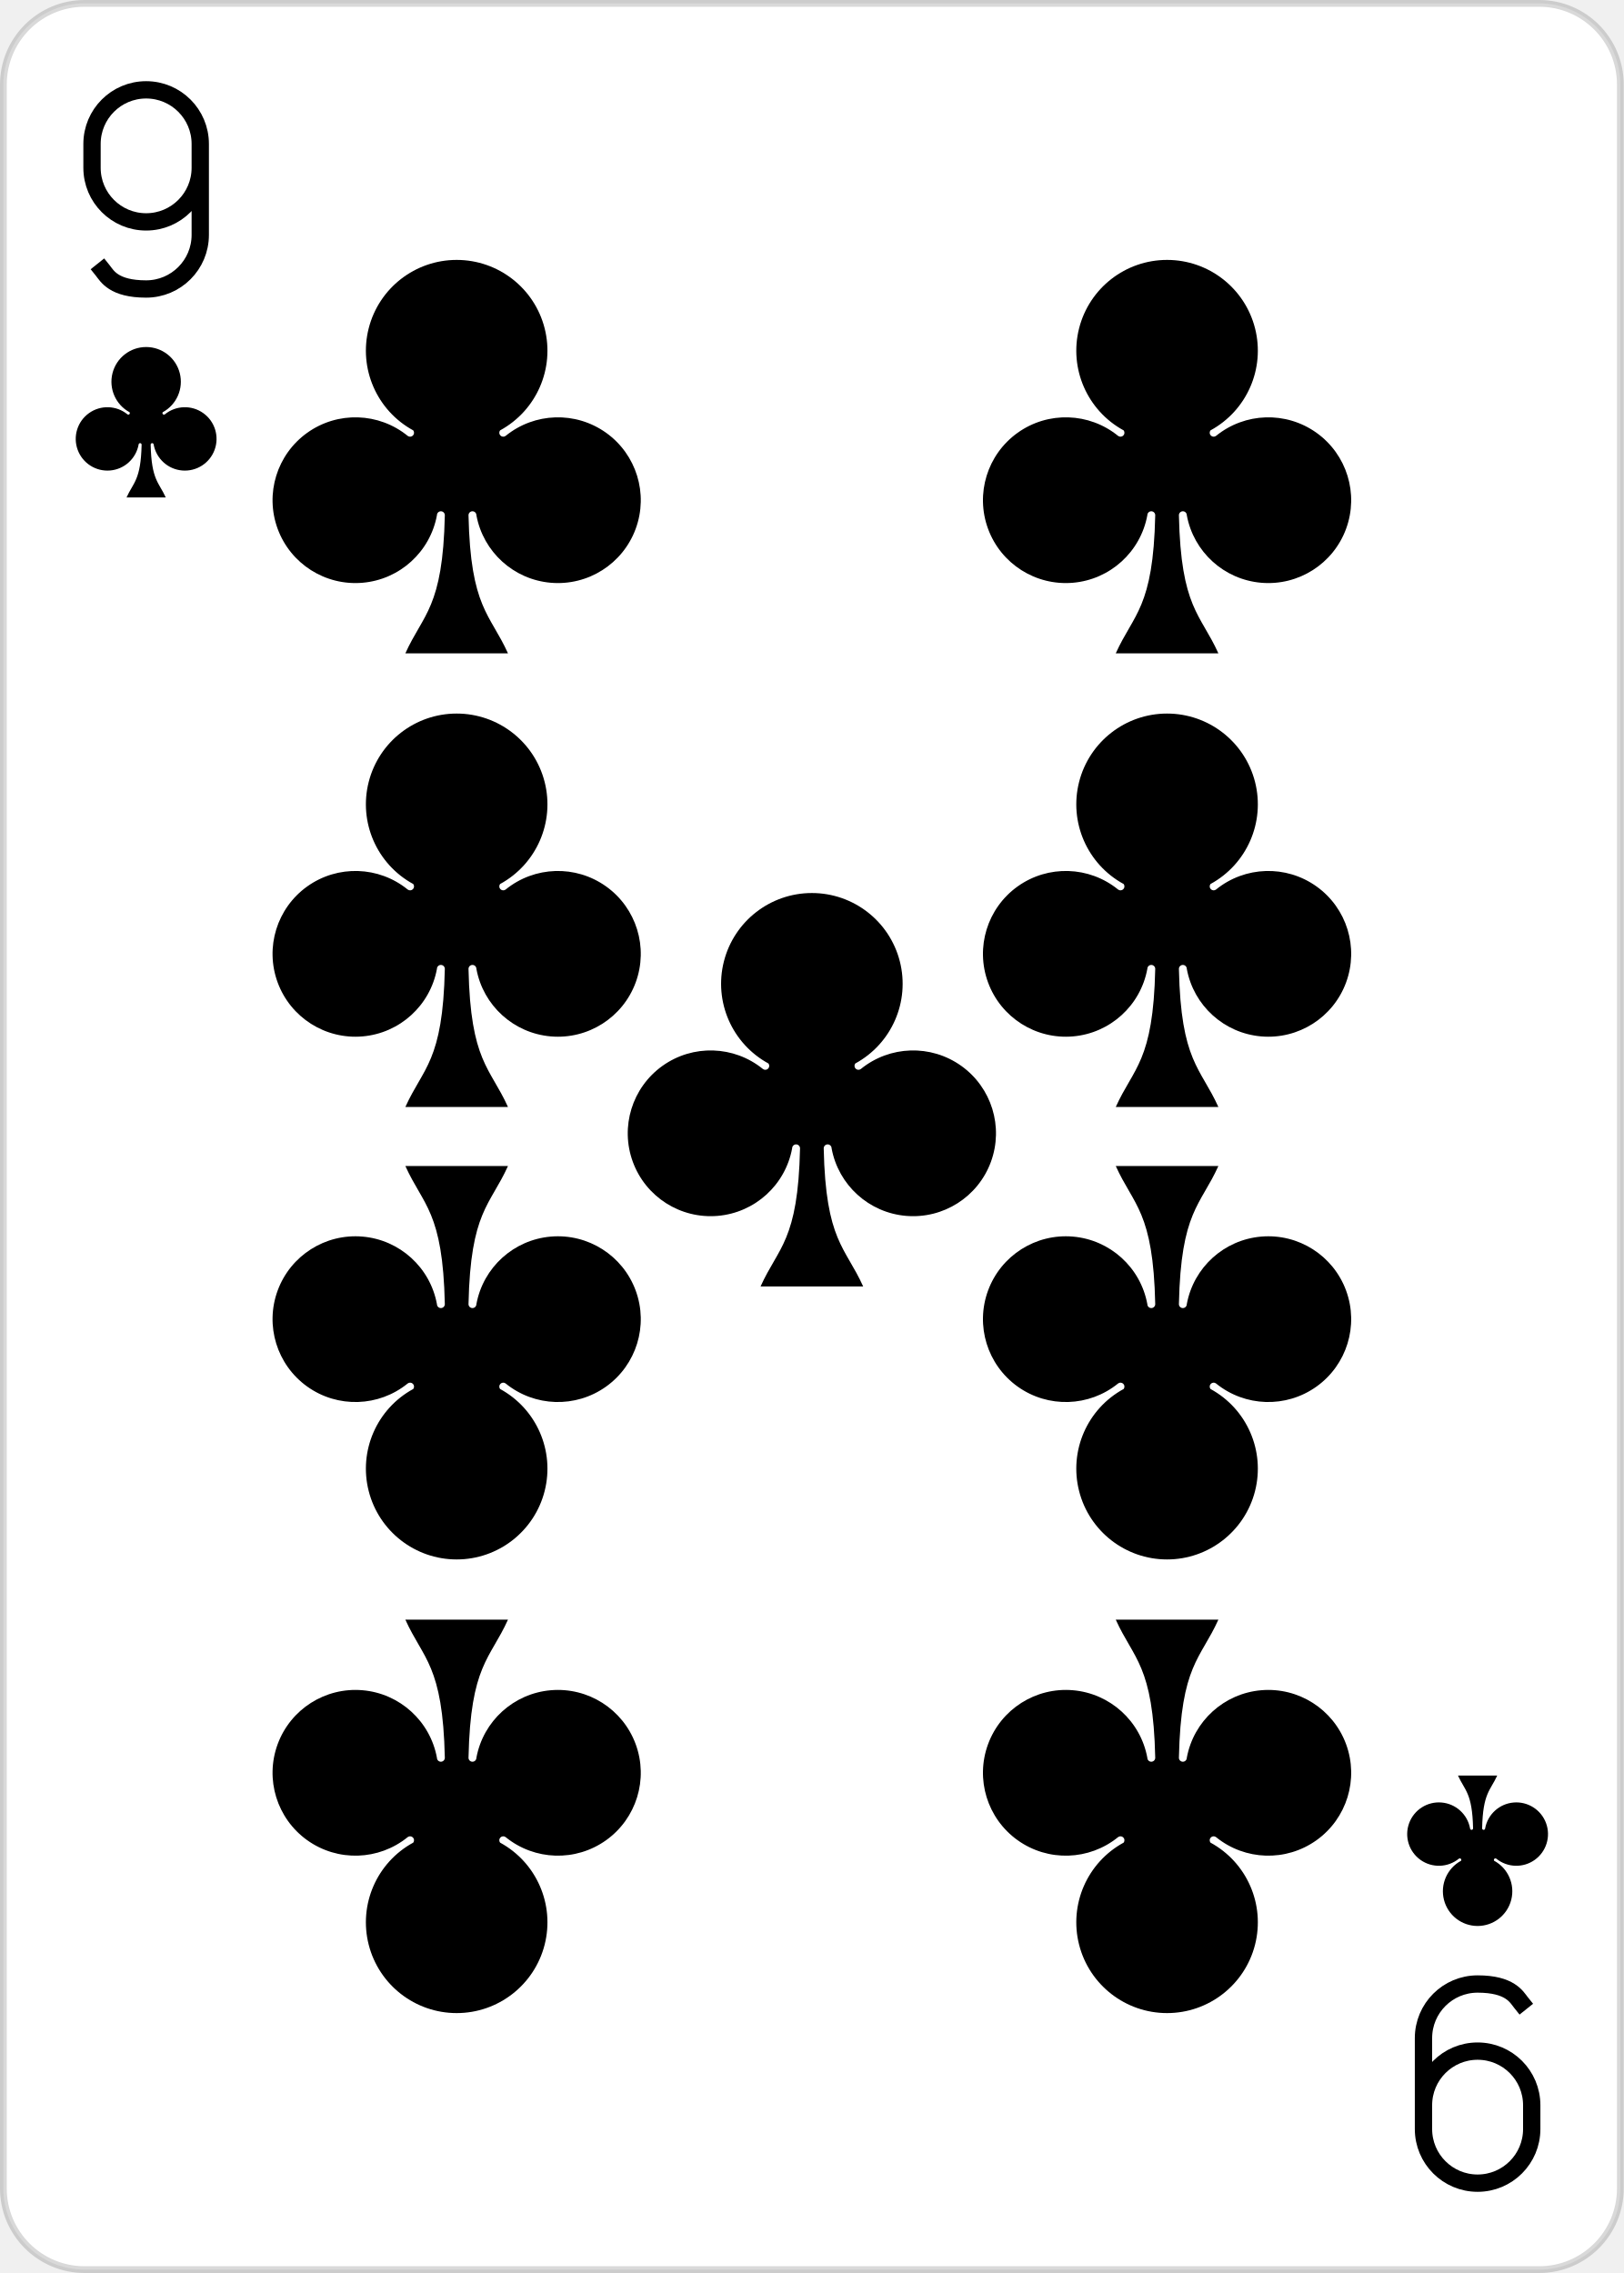
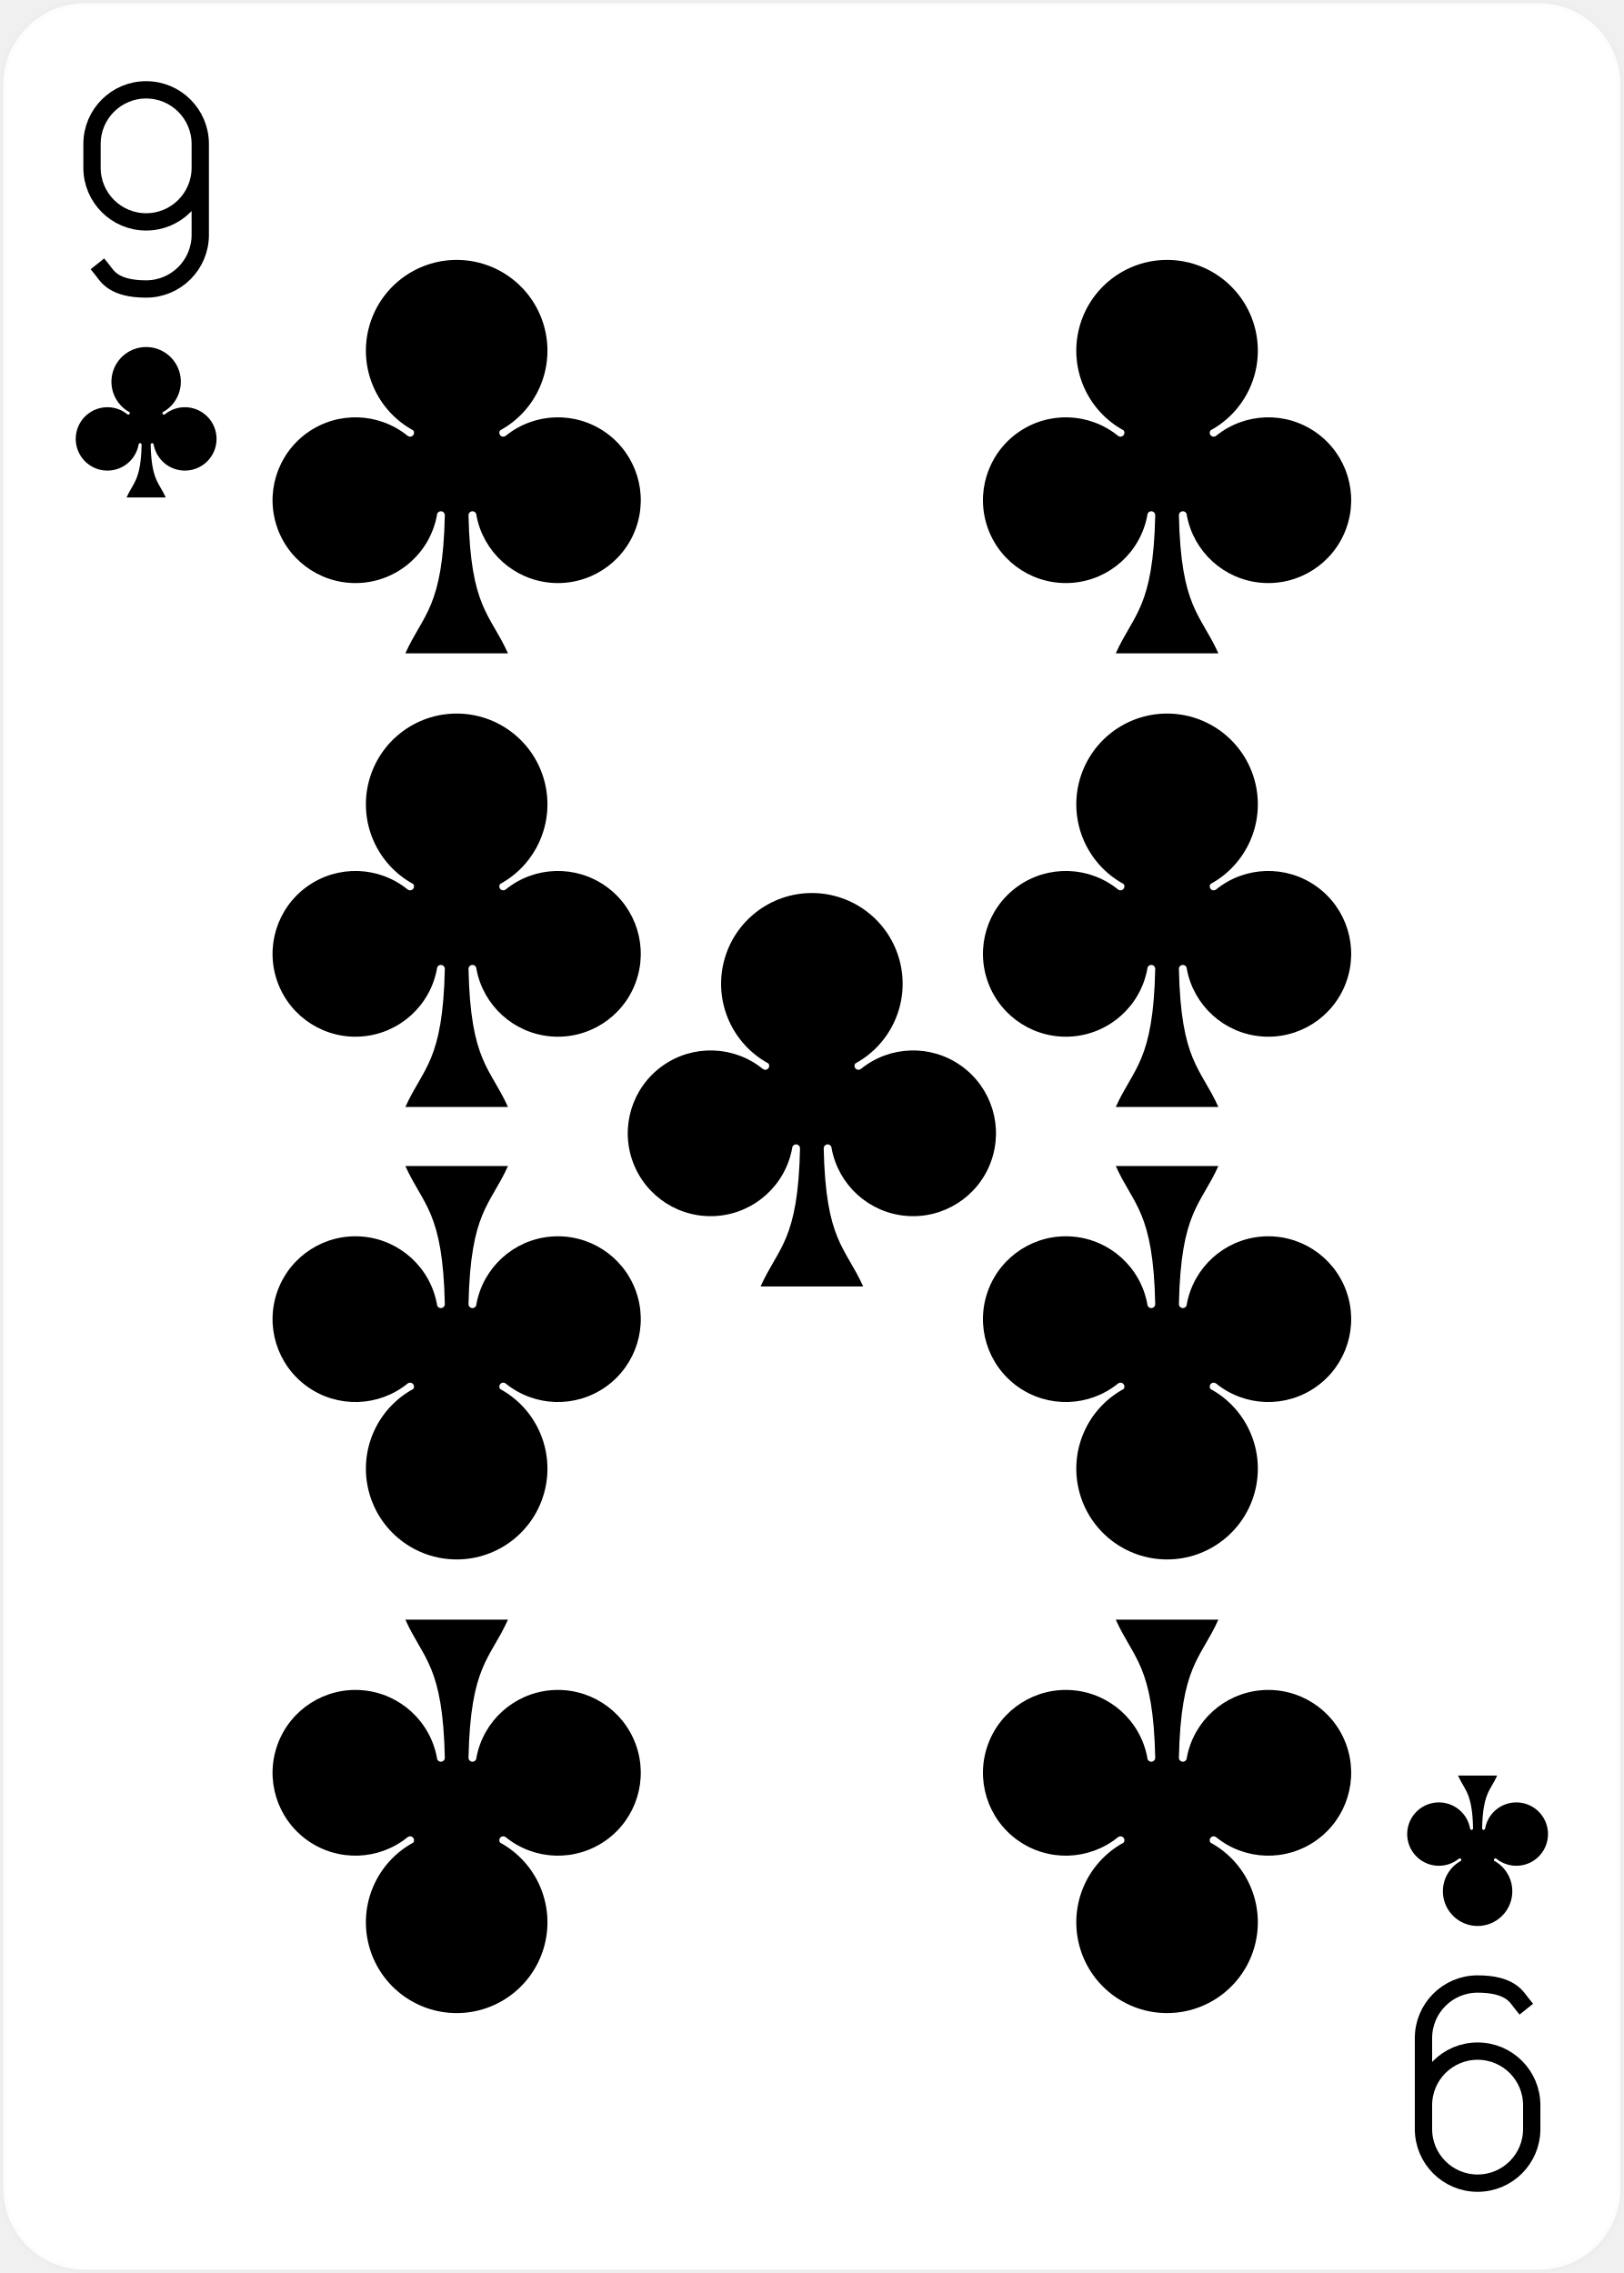
<svg xmlns="http://www.w3.org/2000/svg" xmlns:xlink="http://www.w3.org/1999/xlink" class="card" face="9C" height="13.125in" preserveAspectRatio="none" viewBox="-120 -168 240 336" width="9.375in">
  <style>
    /* CSS pour centrer le SVG dans l'écran */
    svg {
        position: absolute;
        top: 50%;
        left: 50%;
        transform: translate(-50%, -50%);
    }
    body {
        margin: 0;
        overflow: hidden;
    }
</style>
  <defs>
    <symbol id="SC9" viewBox="-600 -600 1200 1200" preserveAspectRatio="xMinYMid">
      <path d="M30 150C35 385 85 400 130 500L-130 500C-85 400 -35 385 -30 150A10 10 0 0 0 -50 150A210 210 0 1 1 -124 -51A10 10 0 0 0 -110 -65A230 230 0 1 1 110 -65A10 10 0 0 0 124 -51A210 210 0 1 1 50 150A10 10 0 0 0 30 150Z" fill="black" />
    </symbol>
    <symbol id="VC9" viewBox="-500 -500 1000 1000" preserveAspectRatio="xMinYMid">
      <path d="M250 -100A250 250 0 0 1 -250 -100L-250 -210A250 250 0 0 1 250 -210L250 210A250 250 0 0 1 0 460C-150 460 -180 400 -200 375" stroke="black" stroke-width="80" stroke-linecap="square" stroke-miterlimit="1.5" fill="none" />
    </symbol>
  </defs>
-   <rect width="239" height="335" x="-119.5" y="-167.5" rx="12" ry="12" fill="white" stroke="rgba(0,0,0,0.15)" />
+   <rect width="239" height="335" x="-119.5" y="-167.5" rx="12" ry="12" fill="white" stroke="rgba(0,0,0,0.01)" />
  <use xlink:href="#VC9" height="32" width="32" x="-114.4" y="-156" />
  <use xlink:href="#SC9" height="26.769" width="26.769" x="-111.784" y="-119" />
  <use xlink:href="#SC9" height="70" width="70" x="-87.501" y="-135.588" />
  <use xlink:href="#SC9" height="70" width="70" x="17.501" y="-135.588" />
  <use xlink:href="#SC9" height="70" width="70" x="-87.501" y="-68.529" />
  <use xlink:href="#SC9" height="70" width="70" x="17.501" y="-68.529" />
  <use xlink:href="#SC9" height="70" width="70" x="-35" y="-42" />
  <g transform="rotate(180)">
    <use xlink:href="#VC9" height="32" width="32" x="-114.4" y="-156" />
    <use xlink:href="#SC9" height="26.769" width="26.769" x="-111.784" y="-119" />
    <use xlink:href="#SC9" height="70" width="70" x="-87.501" y="-135.588" />
    <use xlink:href="#SC9" height="70" width="70" x="17.501" y="-135.588" />
    <use xlink:href="#SC9" height="70" width="70" x="-87.501" y="-68.529" />
    <use xlink:href="#SC9" height="70" width="70" x="17.501" y="-68.529" />
  </g>
</svg>
